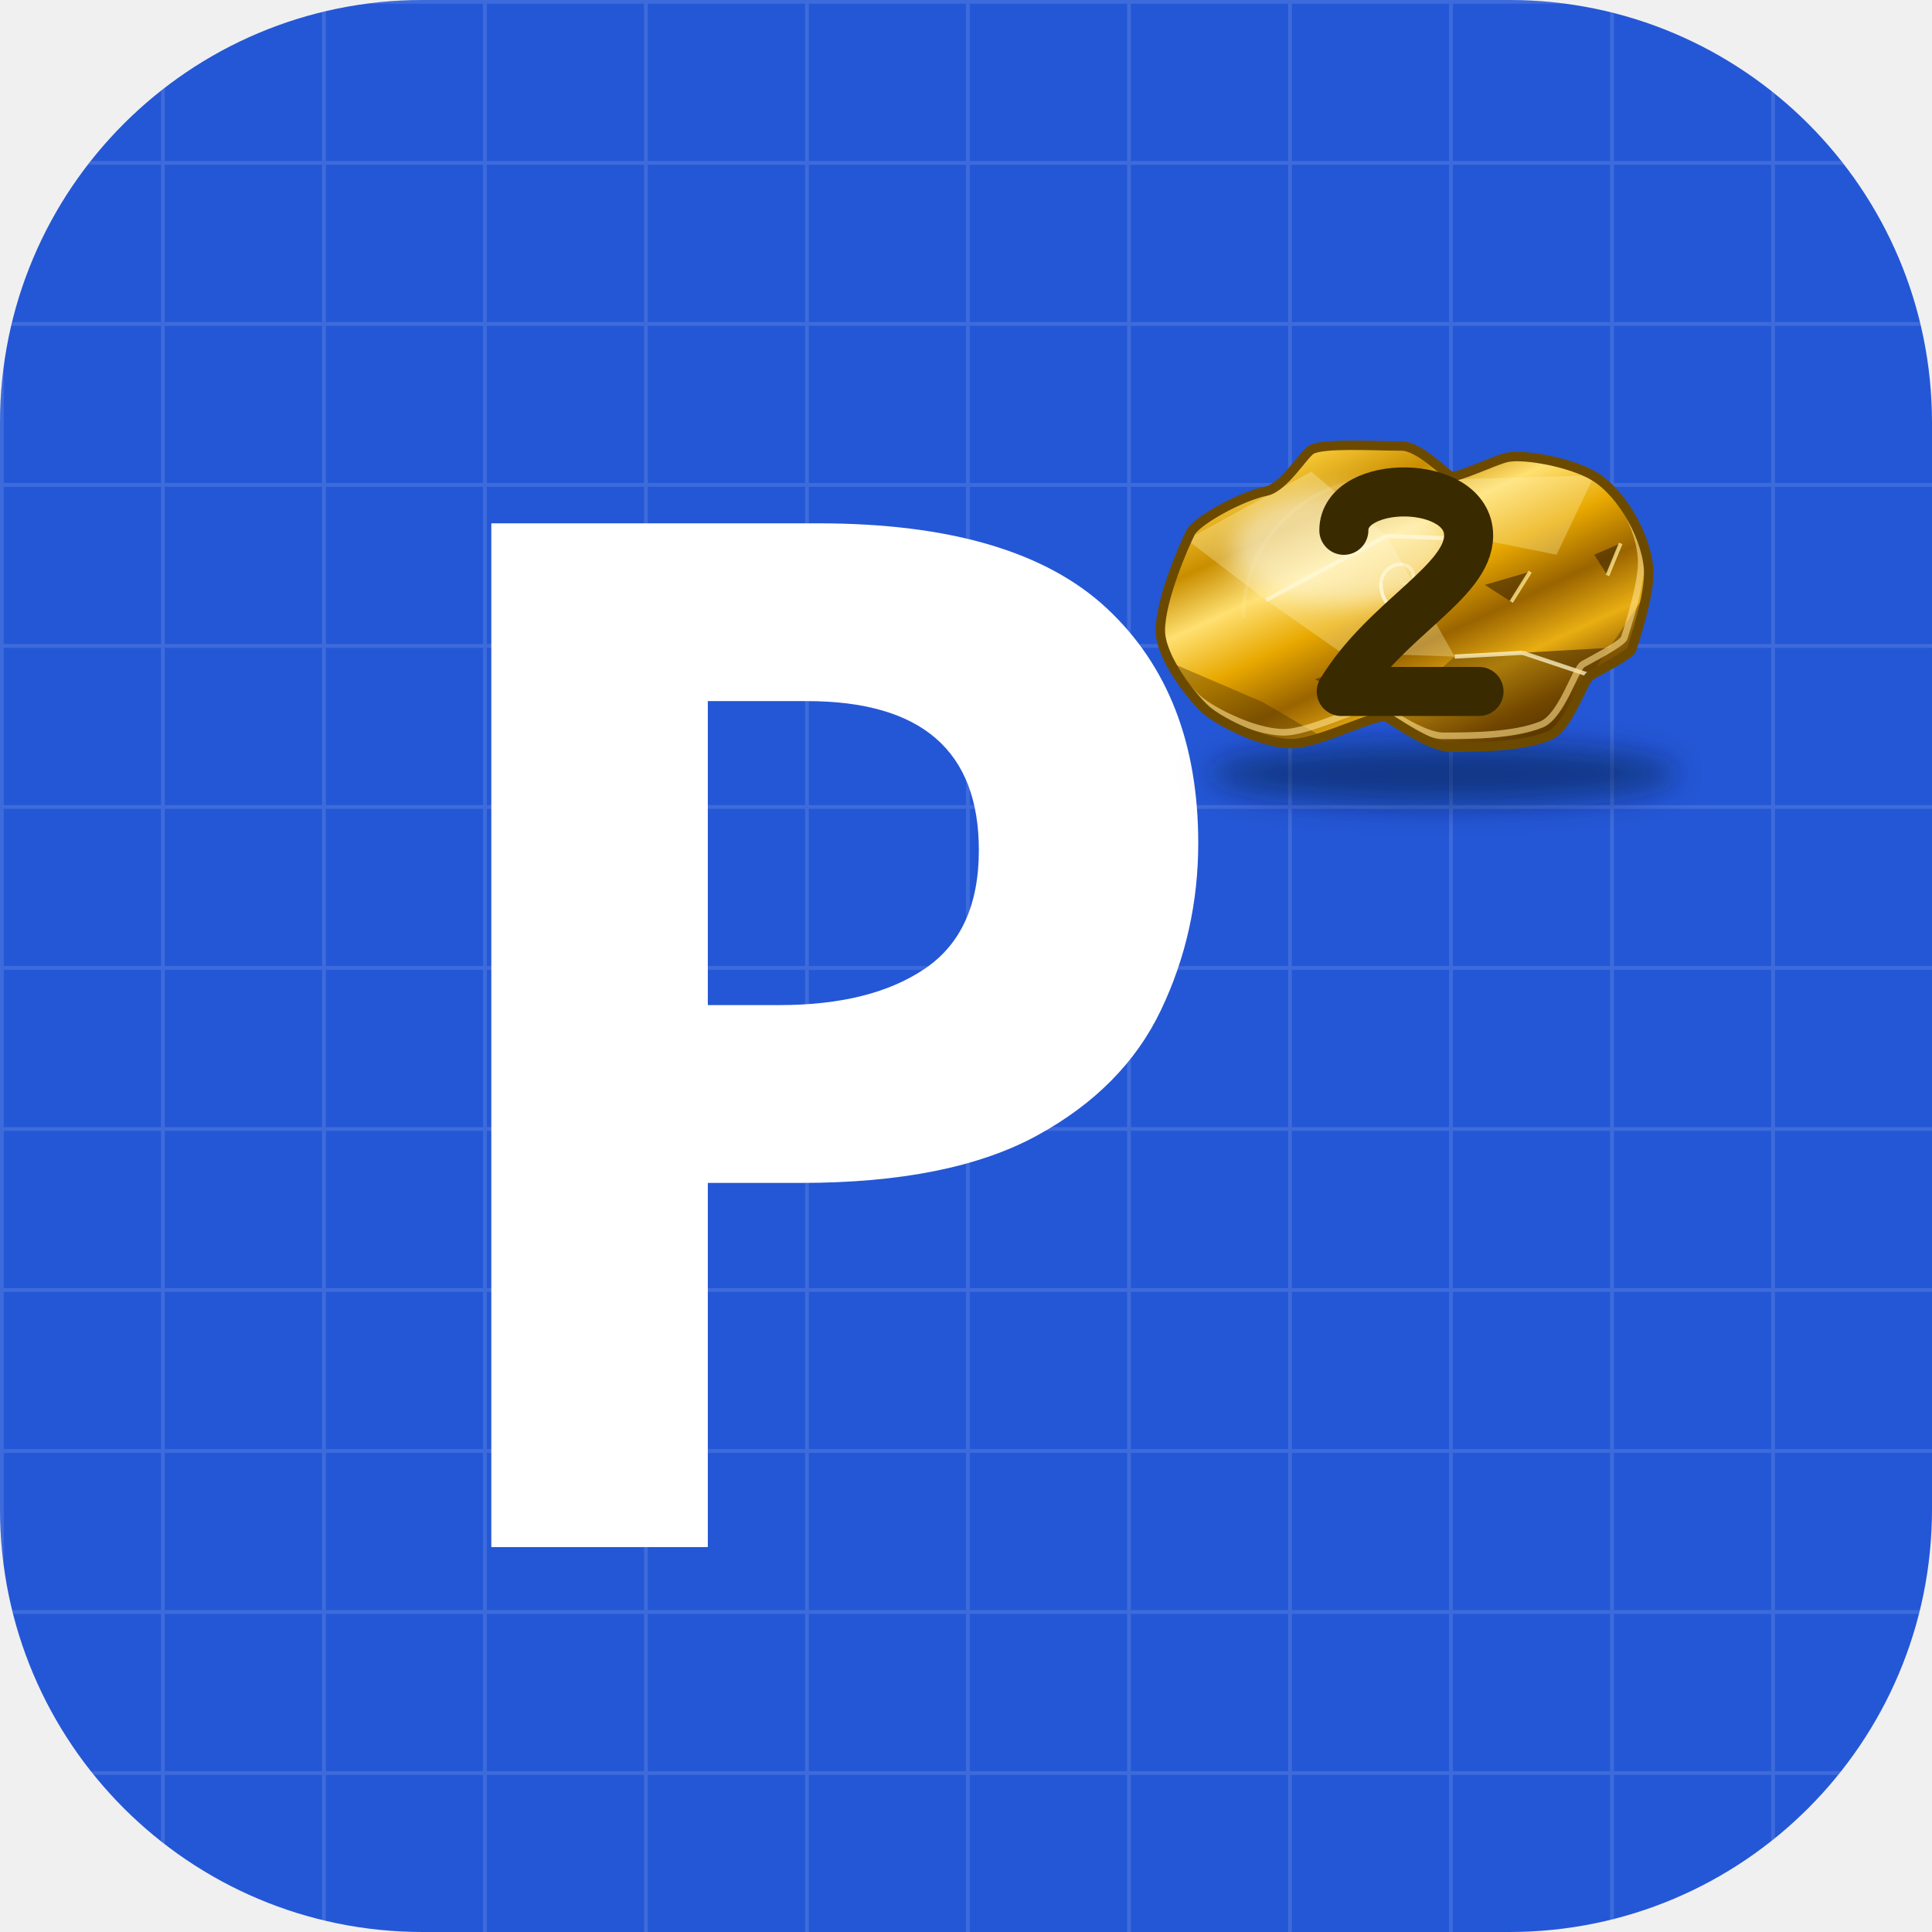
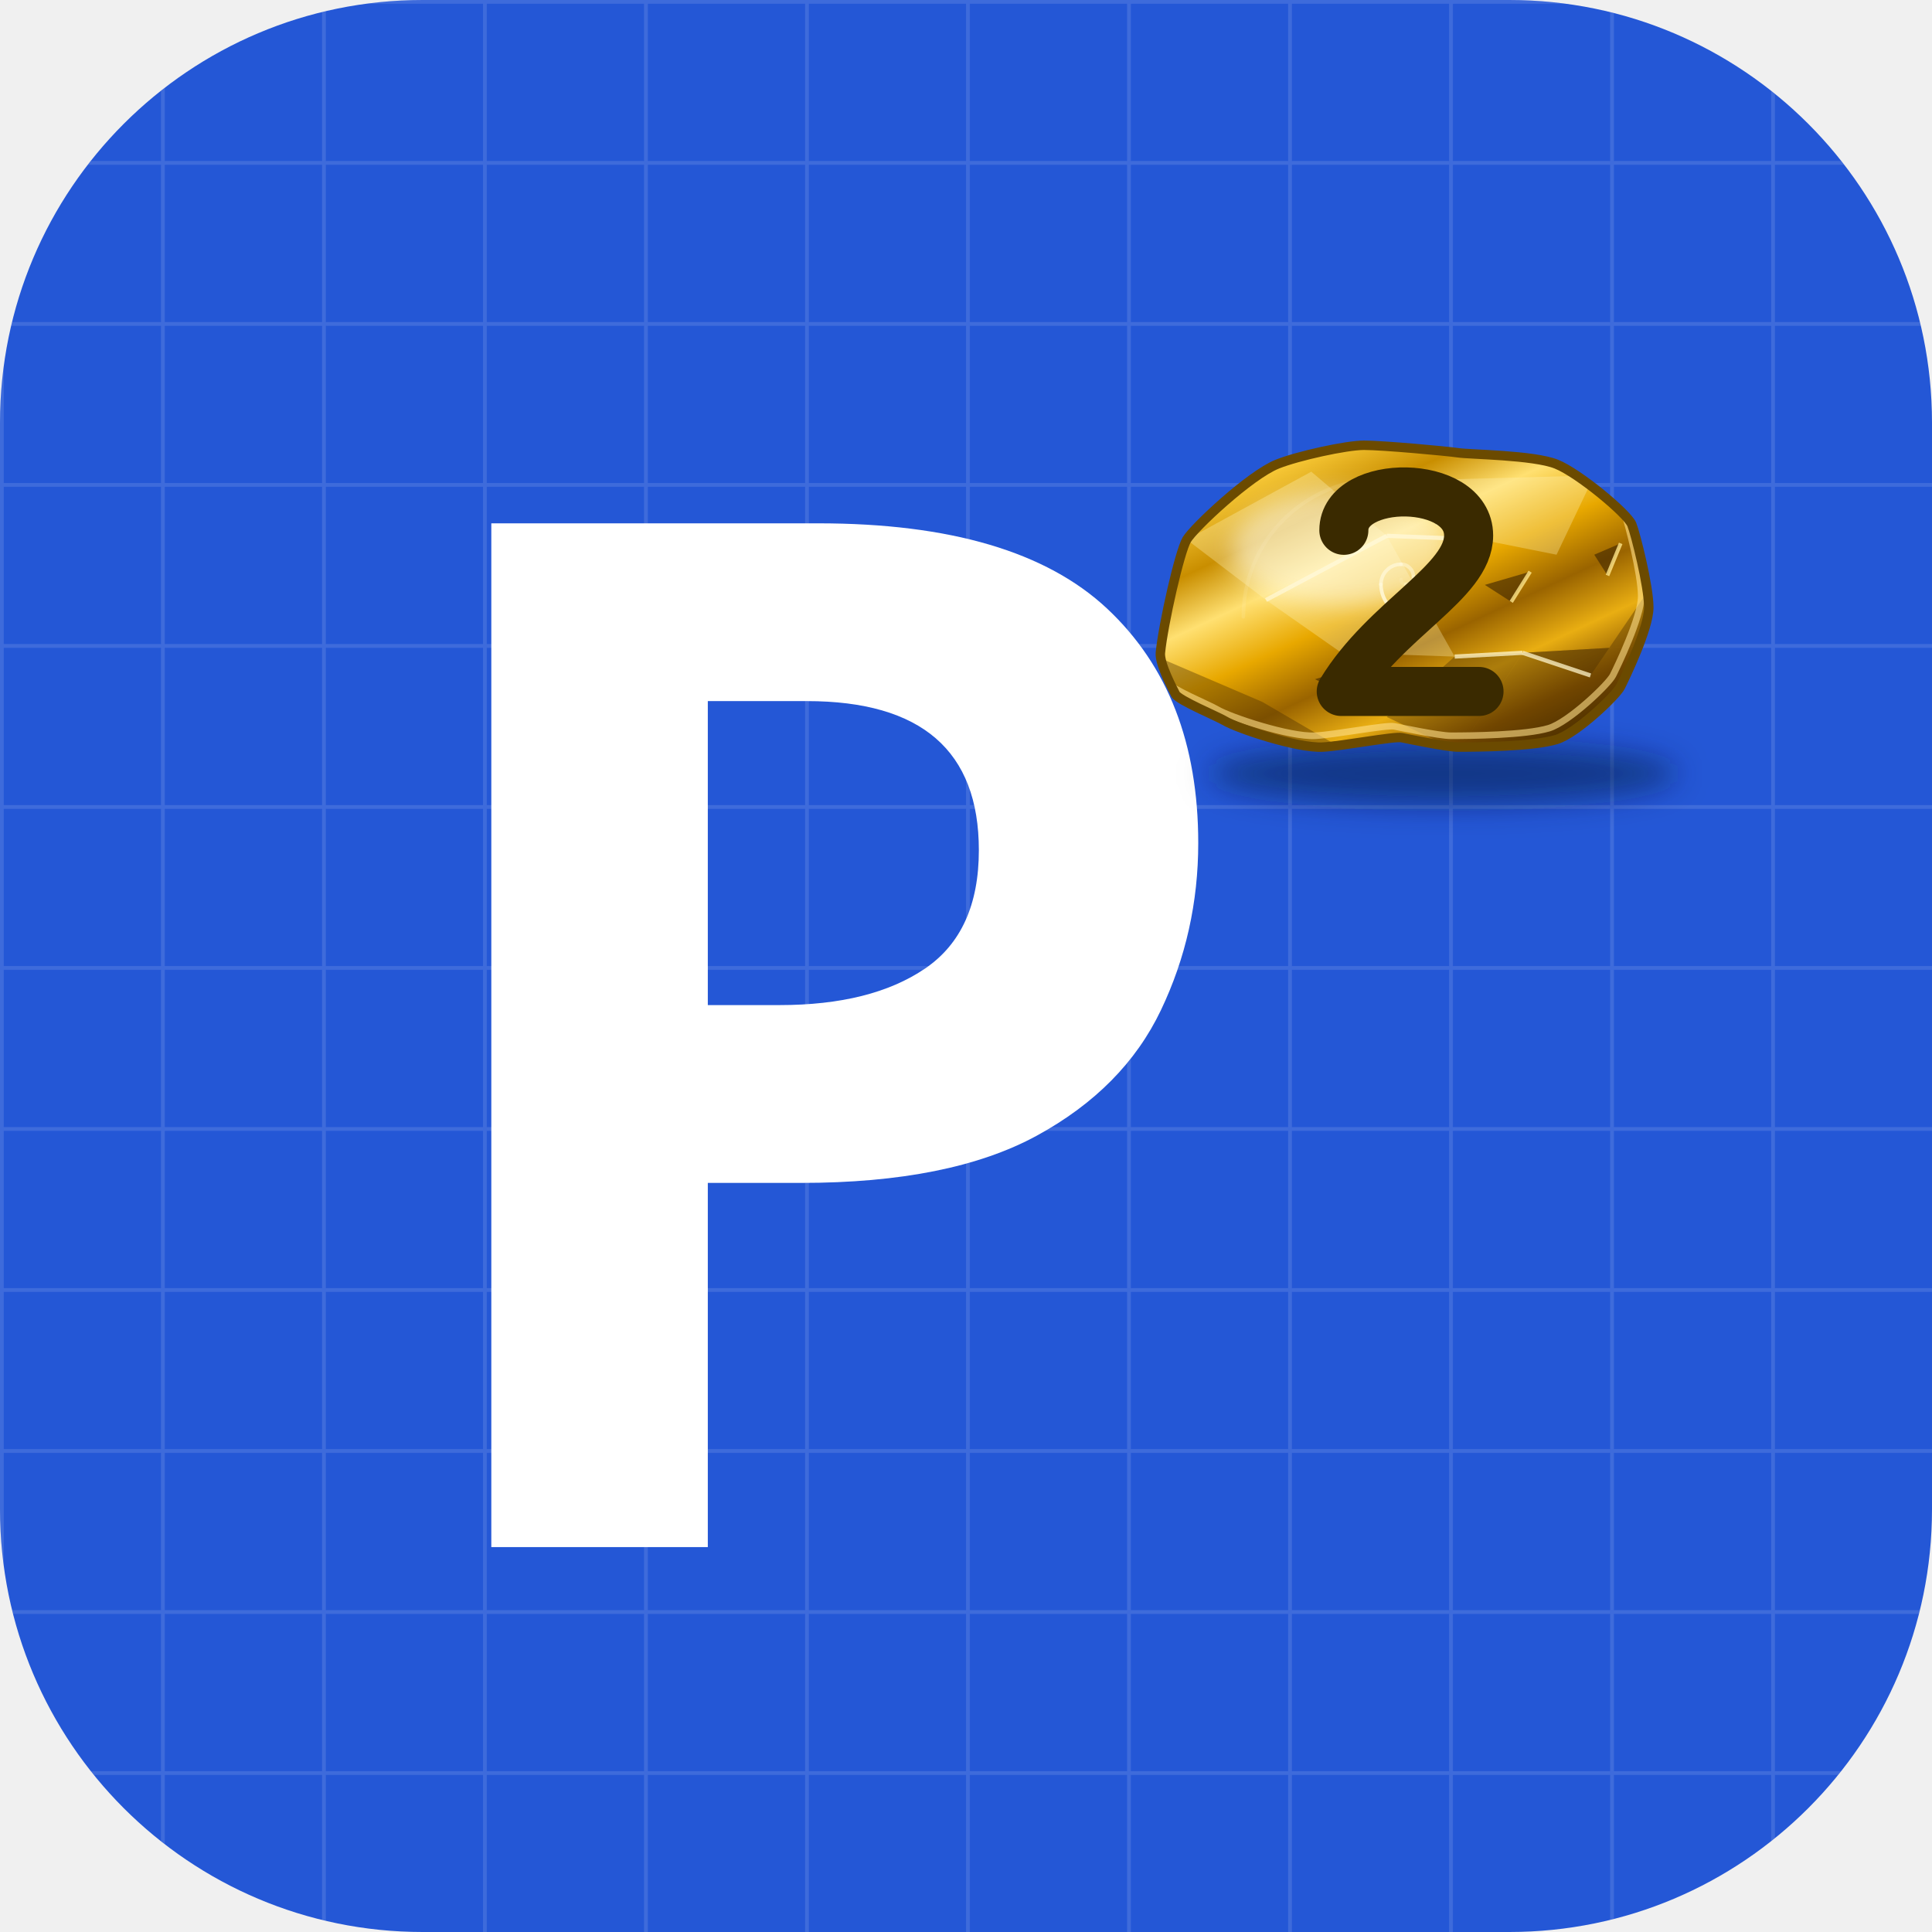
<svg xmlns="http://www.w3.org/2000/svg" viewBox="0 0 512 512" width="512" height="512">
  <defs>
-     <pattern id="g" width="42.67" height="42.67" patternUnits="userSpaceOnUse">
+     <pattern id="pgGrille" width="42.67" height="42.67" patternUnits="userSpaceOnUse">
      <path d="M42.67 0H0V42.67" fill="none" stroke="#fff" stroke-opacity=".12" stroke-width="2" />
    </pattern>
  </defs>
  <rect width="512" height="512" rx="112" fill="#2457d6" />
-   <rect width="512" height="512" rx="112" fill="url(#g)" />
+   <rect width="512" height="512" rx="112" fill="url(#pgGrille)" />
  <text x="96" y="410" font-family="Bricolage Grotesque" font-weight="800" font-size="380" fill="#fff">P</text>
  <g transform="translate(372 158) scale(.5) translate(-271 -270)">
    <defs>
      <linearGradient id="pgOr" x1="0" y1="0" x2=".75" y2="1">
        <stop offset="0" stop-color="#FFF1A8" />
        <stop offset=".14" stop-color="#FFD23F" />
        <stop offset=".3" stop-color="#C98E00" />
        <stop offset=".42" stop-color="#FFE071" />
        <stop offset=".55" stop-color="#E8A800" />
        <stop offset=".68" stop-color="#9A6400" />
        <stop offset=".8" stop-color="#E9AE12" />
        <stop offset=".92" stop-color="#8A5600" />
        <stop offset="1" stop-color="#5E3A00" />
      </linearGradient>
-       <clipPath id="pgClip">
-         <path d="M142.00 288.15 C142.00 271.87 154.34 243.56 157.99 236.28 C161.05 230.17 184.55 217.01 197.98 214.33 C207.55 212.42 217.78 194.89 221.96 192.39 C228.14 188.69 255.54 190.39 269.94 190.39 C279.10 190.39 293.20 204.99 295.93 206.35 C298.76 207.76 319.72 197.61 325.92 196.38 C335.15 194.54 359.79 199.10 371.90 206.35 C387.21 215.52 400.89 240.41 400.89 258.23 C400.89 270.50 393.30 293.43 391.89 298.13 C390.99 301.12 372.58 310.49 369.90 312.09 C365.91 314.48 358.72 339.70 347.91 344.01 C333.33 349.83 311.63 350.00 295.93 350.00 C284.66 350.00 265.31 335.72 261.95 334.04 C257.48 331.81 228.89 346.52 213.97 348.00 C198.67 349.53 173.61 336.89 165.99 330.05 C158.80 323.59 142.00 302.63 142.00 288.15Z" />
-       </clipPath>
      <filter id="pgFlou" x="-30%" y="-80%" width="160%" height="260%">
        <feGaussianBlur stdDeviation="8" />
      </filter>
      <filter id="pgFlou3" x="-50%" y="-80%" width="200%" height="260%">
        <feGaussianBlur stdDeviation="6" />
      </filter>
    </defs>
+     <defs>
+       <clipPath id="pgClip">
+         <path d="M142.03 299.98 C143.56 284.66 152.22 246.33 156.02 239.99 C159.88 233.56 189.50 205.80 204.00 200.00 C214.92 195.63 240.56 190.00 249.97 190.00 C260.00 190.00 293.99 193.11 299.94 194.00 C306.15 194.93 339.77 195.14 351.91 200.00 C363.80 204.75 389.61 226.29 391.89 231.99 C393.89 236.99 400.89 264.76 400.89 275.98 C400.89 287.13 388.29 313.19 385.89 317.98 C383.53 322.70 362.45 342.81 351.91 345.97 C339.43 349.72 310.37 349.97 299.94 349.97 C293.86 349.97 272.94 345.57 269.96 344.97 C265.81 344.14 238.54 349.44 227.98 349.97 C214.55 350.64 182.94 340.13 176.01 335.97 C172.22 333.69 151.61 325.14 150.03 321.97 C148.77 319.46 141.45 305.80 142.03 299.98Z" />
+       </clipPath>
+     </defs>
    <ellipse cx="292" cy="364" rx="124" ry="16" fill="#061237" opacity=".5" filter="url(#pgFlou)" />
-     <path d="M142.00 288.15 C142.00 271.87 154.34 243.56 157.99 236.28 C161.05 230.17 184.55 217.01 197.98 214.33 C207.55 212.42 217.78 194.89 221.96 192.39 C228.14 188.69 255.54 190.39 269.94 190.39 C279.10 190.39 293.20 204.99 295.93 206.35 C298.76 207.76 319.72 197.61 325.92 196.38 C335.15 194.54 359.79 199.10 371.90 206.35 C387.21 215.52 400.89 240.41 400.89 258.23 C400.89 270.50 393.30 293.43 391.89 298.13 C390.99 301.12 372.58 310.49 369.90 312.09 C365.91 314.48 358.72 339.70 347.91 344.01 C333.33 349.83 311.63 350.00 295.93 350.00 C284.66 350.00 265.31 335.72 261.95 334.04 C257.48 331.81 228.89 346.52 213.97 348.00 C198.67 349.53 173.61 336.89 165.99 330.05 C158.80 323.59 142.00 302.63 142.00 288.15Z" fill="url(#pgOr)" />
+     <path d="M142.03 299.98 C143.56 284.66 152.22 246.33 156.02 239.99 C159.88 233.56 189.50 205.80 204.00 200.00 C214.92 195.63 240.56 190.00 249.97 190.00 C260.00 190.00 293.99 193.11 299.94 194.00 C306.15 194.93 339.77 195.14 351.91 200.00 C363.80 204.75 389.61 226.29 391.89 231.99 C393.89 236.99 400.89 264.76 400.89 275.98 C400.89 287.13 388.29 313.19 385.89 317.98 C383.53 322.70 362.45 342.81 351.91 345.97 C339.43 349.72 310.37 349.97 299.94 349.97 C293.86 349.97 272.94 345.57 269.96 344.97 C265.81 344.14 238.54 349.44 227.98 349.97 C214.55 350.64 182.94 340.13 176.01 335.97 C172.22 333.69 151.61 325.14 150.03 321.97 C148.77 319.46 141.45 305.80 142.03 299.98Z" fill="url(#pgOr)" />
    <g clip-path="url(#pgClip)">
      <polygon points="300,352 334,300 404,296 404,360" fill="#4A2C00" opacity=".38" />
      <polygon points="140,302 196,326 244,354 140,354" fill="#4A2C00" opacity=".38" />
      <polygon points="262,334 298,302 334,300 300,352" fill="#4A2C00" opacity=".38" />
      <polygon points="370,312 404,262 404,296 334,300" fill="#4A2C00" opacity=".38" />
      <polygon points="156,240 222,204 262,238 198,272" fill="#FFF3B8" opacity=".32" />
      <polygon points="298,208 372,206 352,248 312,240" fill="#FFF3B8" opacity=".32" />
      <polygon points="198,272 262,238 298,302 238,300" fill="#FFF3B8" opacity=".32" />
      <line x1="198" y1="272" x2="262" y2="238" stroke="#FFF6CC" stroke-width="2.2" opacity=".75" />
      <line x1="262" y1="238" x2="312" y2="240" stroke="#FFF6CC" stroke-width="2.2" opacity=".75" />
      <line x1="298" y1="302" x2="334" y2="300" stroke="#FFF6CC" stroke-width="2.2" opacity=".75" />
      <line x1="334" y1="300" x2="370" y2="312" stroke="#FFF6CC" stroke-width="2.2" opacity=".75" />
      <polygon points="314,264 338,257 328,273" fill="#3E2400" opacity=".6" />
      <line x1="328" y1="273" x2="338" y2="257" stroke="#FFE68A" stroke-width="2" opacity=".8" />
      <polygon points="224,314 246,307 236,320" fill="#3E2400" opacity=".6" />
      <line x1="236" y1="320" x2="246" y2="307" stroke="#FFE68A" stroke-width="2" opacity=".8" />
      <polygon points="372,248 386,242 379,259" fill="#3E2400" opacity=".6" />
      <line x1="379" y1="259" x2="386" y2="242" stroke="#FFE68A" stroke-width="2" opacity=".8" />
      <polygon points="282,222 298,226 288,232" fill="#3E2400" opacity=".6" />
      <line x1="288" y1="232" x2="298" y2="226" stroke="#FFE68A" stroke-width="2" opacity=".8" />
-       <path d="M142.00 288.15 C142.00 271.87 154.34 243.56 157.99 236.28 C161.05 230.17 184.55 217.01 197.98 214.33 C207.55 212.42 217.78 194.89 221.96 192.39 C228.14 188.69 255.54 190.39 269.94 190.39 C279.10 190.39 293.20 204.99 295.93 206.35 C298.76 207.76 319.72 197.61 325.92 196.38 C335.15 194.54 359.79 199.10 371.90 206.35 C387.21 215.52 400.89 240.41 400.89 258.23 C400.89 270.50 393.30 293.43 391.89 298.13 C390.99 301.12 372.58 310.49 369.90 312.09 C365.91 314.48 358.72 339.70 347.91 344.01 C333.33 349.83 311.63 350.00 295.93 350.00 C284.66 350.00 265.31 335.72 261.95 334.04 C257.48 331.81 228.89 346.52 213.97 348.00 C198.67 349.53 173.61 336.89 165.99 330.05 C158.80 323.59 142.00 302.63 142.00 288.15Z" transform="translate(-4 -6)" fill="none" stroke="#FFE08A" stroke-width="3.5" opacity=".6" />
+       <path d="M142.03 299.98 C143.56 284.66 152.22 246.33 156.02 239.99 C159.88 233.56 189.50 205.80 204.00 200.00 C214.92 195.63 240.56 190.00 249.97 190.00 C260.00 190.00 293.99 193.11 299.94 194.00 C306.15 194.93 339.77 195.14 351.91 200.00 C363.80 204.75 389.61 226.29 391.89 231.99 C393.89 236.99 400.89 264.76 400.89 275.98 C400.89 287.13 388.29 313.19 385.89 317.98 C383.53 322.70 362.45 342.81 351.91 345.97 C339.43 349.72 310.37 349.97 299.94 349.97 C293.86 349.97 272.94 345.57 269.96 344.97 C265.81 344.14 238.54 349.44 227.98 349.97 C214.55 350.64 182.94 340.13 176.01 335.97 C172.22 333.69 151.61 325.14 150.03 321.97 C148.77 319.46 141.45 305.80 142.03 299.98Z" transform="translate(-4 -6)" fill="none" stroke="#FFE08A" stroke-width="3.5" opacity=".6" />
      <ellipse cx="239.1" cy="244.5" rx="59.0" ry="30.6" fill="#FFFBE6" opacity=".55" filter="url(#pgFlou3)" />
    </g>
-     <path d="M142.00 288.15 C142.00 271.87 154.34 243.56 157.99 236.28 C161.05 230.17 184.55 217.01 197.98 214.33 C207.55 212.42 217.78 194.89 221.96 192.39 C228.14 188.69 255.54 190.39 269.94 190.39 C279.10 190.39 293.20 204.99 295.93 206.35 C298.76 207.76 319.72 197.61 325.92 196.38 C335.15 194.54 359.79 199.10 371.90 206.35 C387.21 215.52 400.89 240.41 400.89 258.23 C400.89 270.50 393.30 293.43 391.89 298.13 C390.99 301.12 372.58 310.49 369.90 312.09 C365.91 314.48 358.72 339.70 347.91 344.01 C333.33 349.83 311.63 350.00 295.93 350.00 C284.66 350.00 265.31 335.72 261.95 334.04 C257.48 331.81 228.89 346.52 213.97 348.00 C198.67 349.53 173.61 336.89 165.99 330.05 C158.80 323.59 142.00 302.63 142.00 288.15Z" fill="none" stroke="#6b4a00" stroke-width="5" stroke-linejoin="round" />
+     <path d="M142.03 299.98 C143.56 284.66 152.22 246.33 156.02 239.99 C159.88 233.56 189.50 205.80 204.00 200.00 C214.92 195.63 240.56 190.00 249.97 190.00 C260.00 190.00 293.99 193.11 299.94 194.00 C306.15 194.93 339.77 195.14 351.91 200.00 C363.80 204.75 389.61 226.29 391.89 231.99 C393.89 236.99 400.89 264.76 400.89 275.98 C400.89 287.13 388.29 313.19 385.89 317.98 C383.53 322.70 362.45 342.81 351.91 345.97 C339.43 349.72 310.37 349.97 299.94 349.97 C293.86 349.97 272.94 345.57 269.96 344.97 C265.81 344.14 238.54 349.44 227.98 349.97 C214.55 350.64 182.94 340.13 176.01 335.97 C172.22 333.69 151.61 325.14 150.03 321.97 C148.77 319.46 141.45 305.80 142.03 299.98Z" fill="none" stroke="#6b4a00" stroke-width="5" stroke-linejoin="round" />
    <path d="M186.00 280.93 A72.93 72.93 0 0 1 258.93 208.00" fill="none" stroke="#FFF8D8" stroke-width="1.9" stroke-linecap="round" opacity="0.12" />
    <path d="M258.93 208.00 A45.07 45.07 0 0 1 304.00 253.07" fill="none" stroke="#FFF8D8" stroke-width="1.9" stroke-linecap="round" opacity="0.4" />
    <path d="M304.00 253.07 A27.86 27.86 0 0 1 276.14 280.93" fill="none" stroke="#FFF8D8" stroke-width="1.9" stroke-linecap="round" opacity="0.7" />
    <path d="M276.14 280.93 A17.22 17.22 0 0 1 258.93 263.71" fill="none" stroke="#FFF8D8" stroke-width="1.9" stroke-linecap="round" opacity="0.85" />
    <path d="M258.93 263.71 A10.64 10.64 0 0 1 269.57 253.07" fill="none" stroke="#FFF8D8" stroke-width="1.9" stroke-linecap="round" opacity="0.75" />
    <path d="M269.57 253.07 A6.58 6.58 0 0 1 276.14 259.65" fill="none" stroke="#FFF8D8" stroke-width="1.9" stroke-linecap="round" opacity="0.55" />
    <path d="M276.14 259.65 A4.06 4.06 0 0 1 272.08 263.71" fill="none" stroke="#FFF8D8" stroke-width="1.9" stroke-linecap="round" opacity="0.35" />
    <path d="M272.08 263.71 A2.51 2.51 0 0 1 269.57 261.20" fill="none" stroke="#FFF8D8" stroke-width="1.9" stroke-linecap="round" opacity="0.15" />
  </g>
  <path transform="translate(352 124) scale(0.6888889)" d="M6 24 C6 4 54 4 54 26 C54 44 22 58 5 86 L58 86" fill="none" stroke="#3a2a00" stroke-width="18.871" stroke-linecap="round" stroke-linejoin="round" />
</svg>
